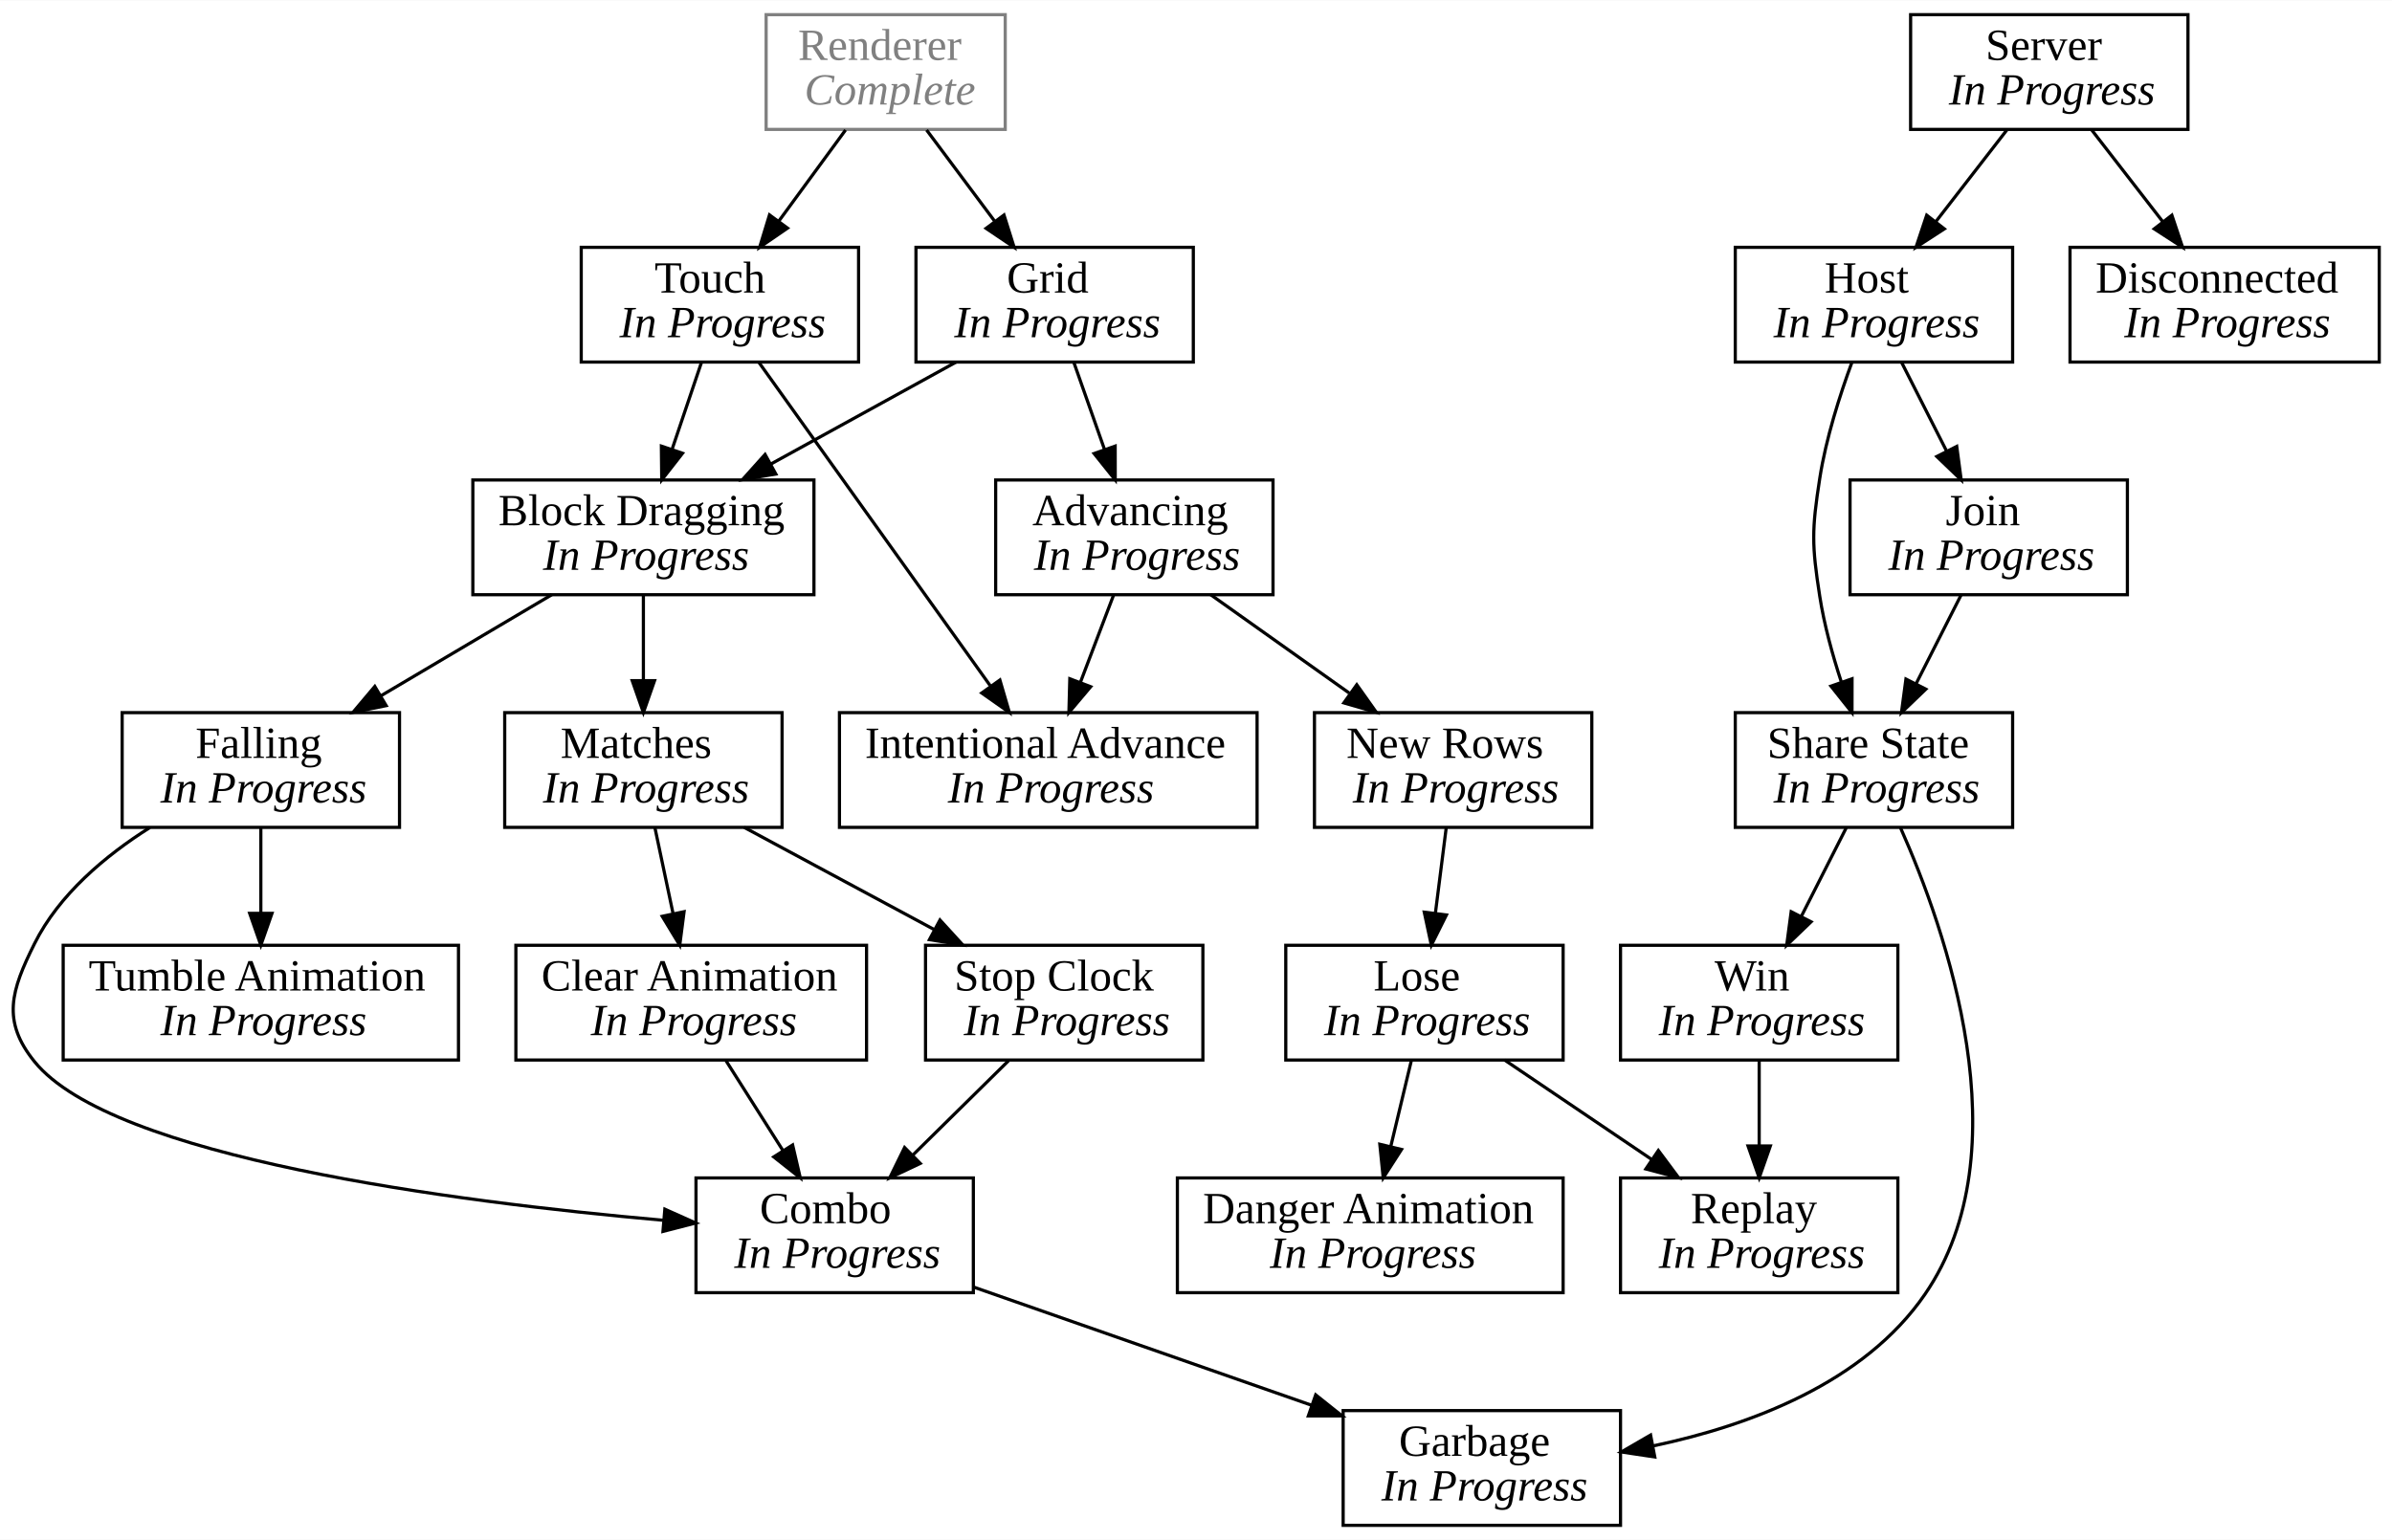
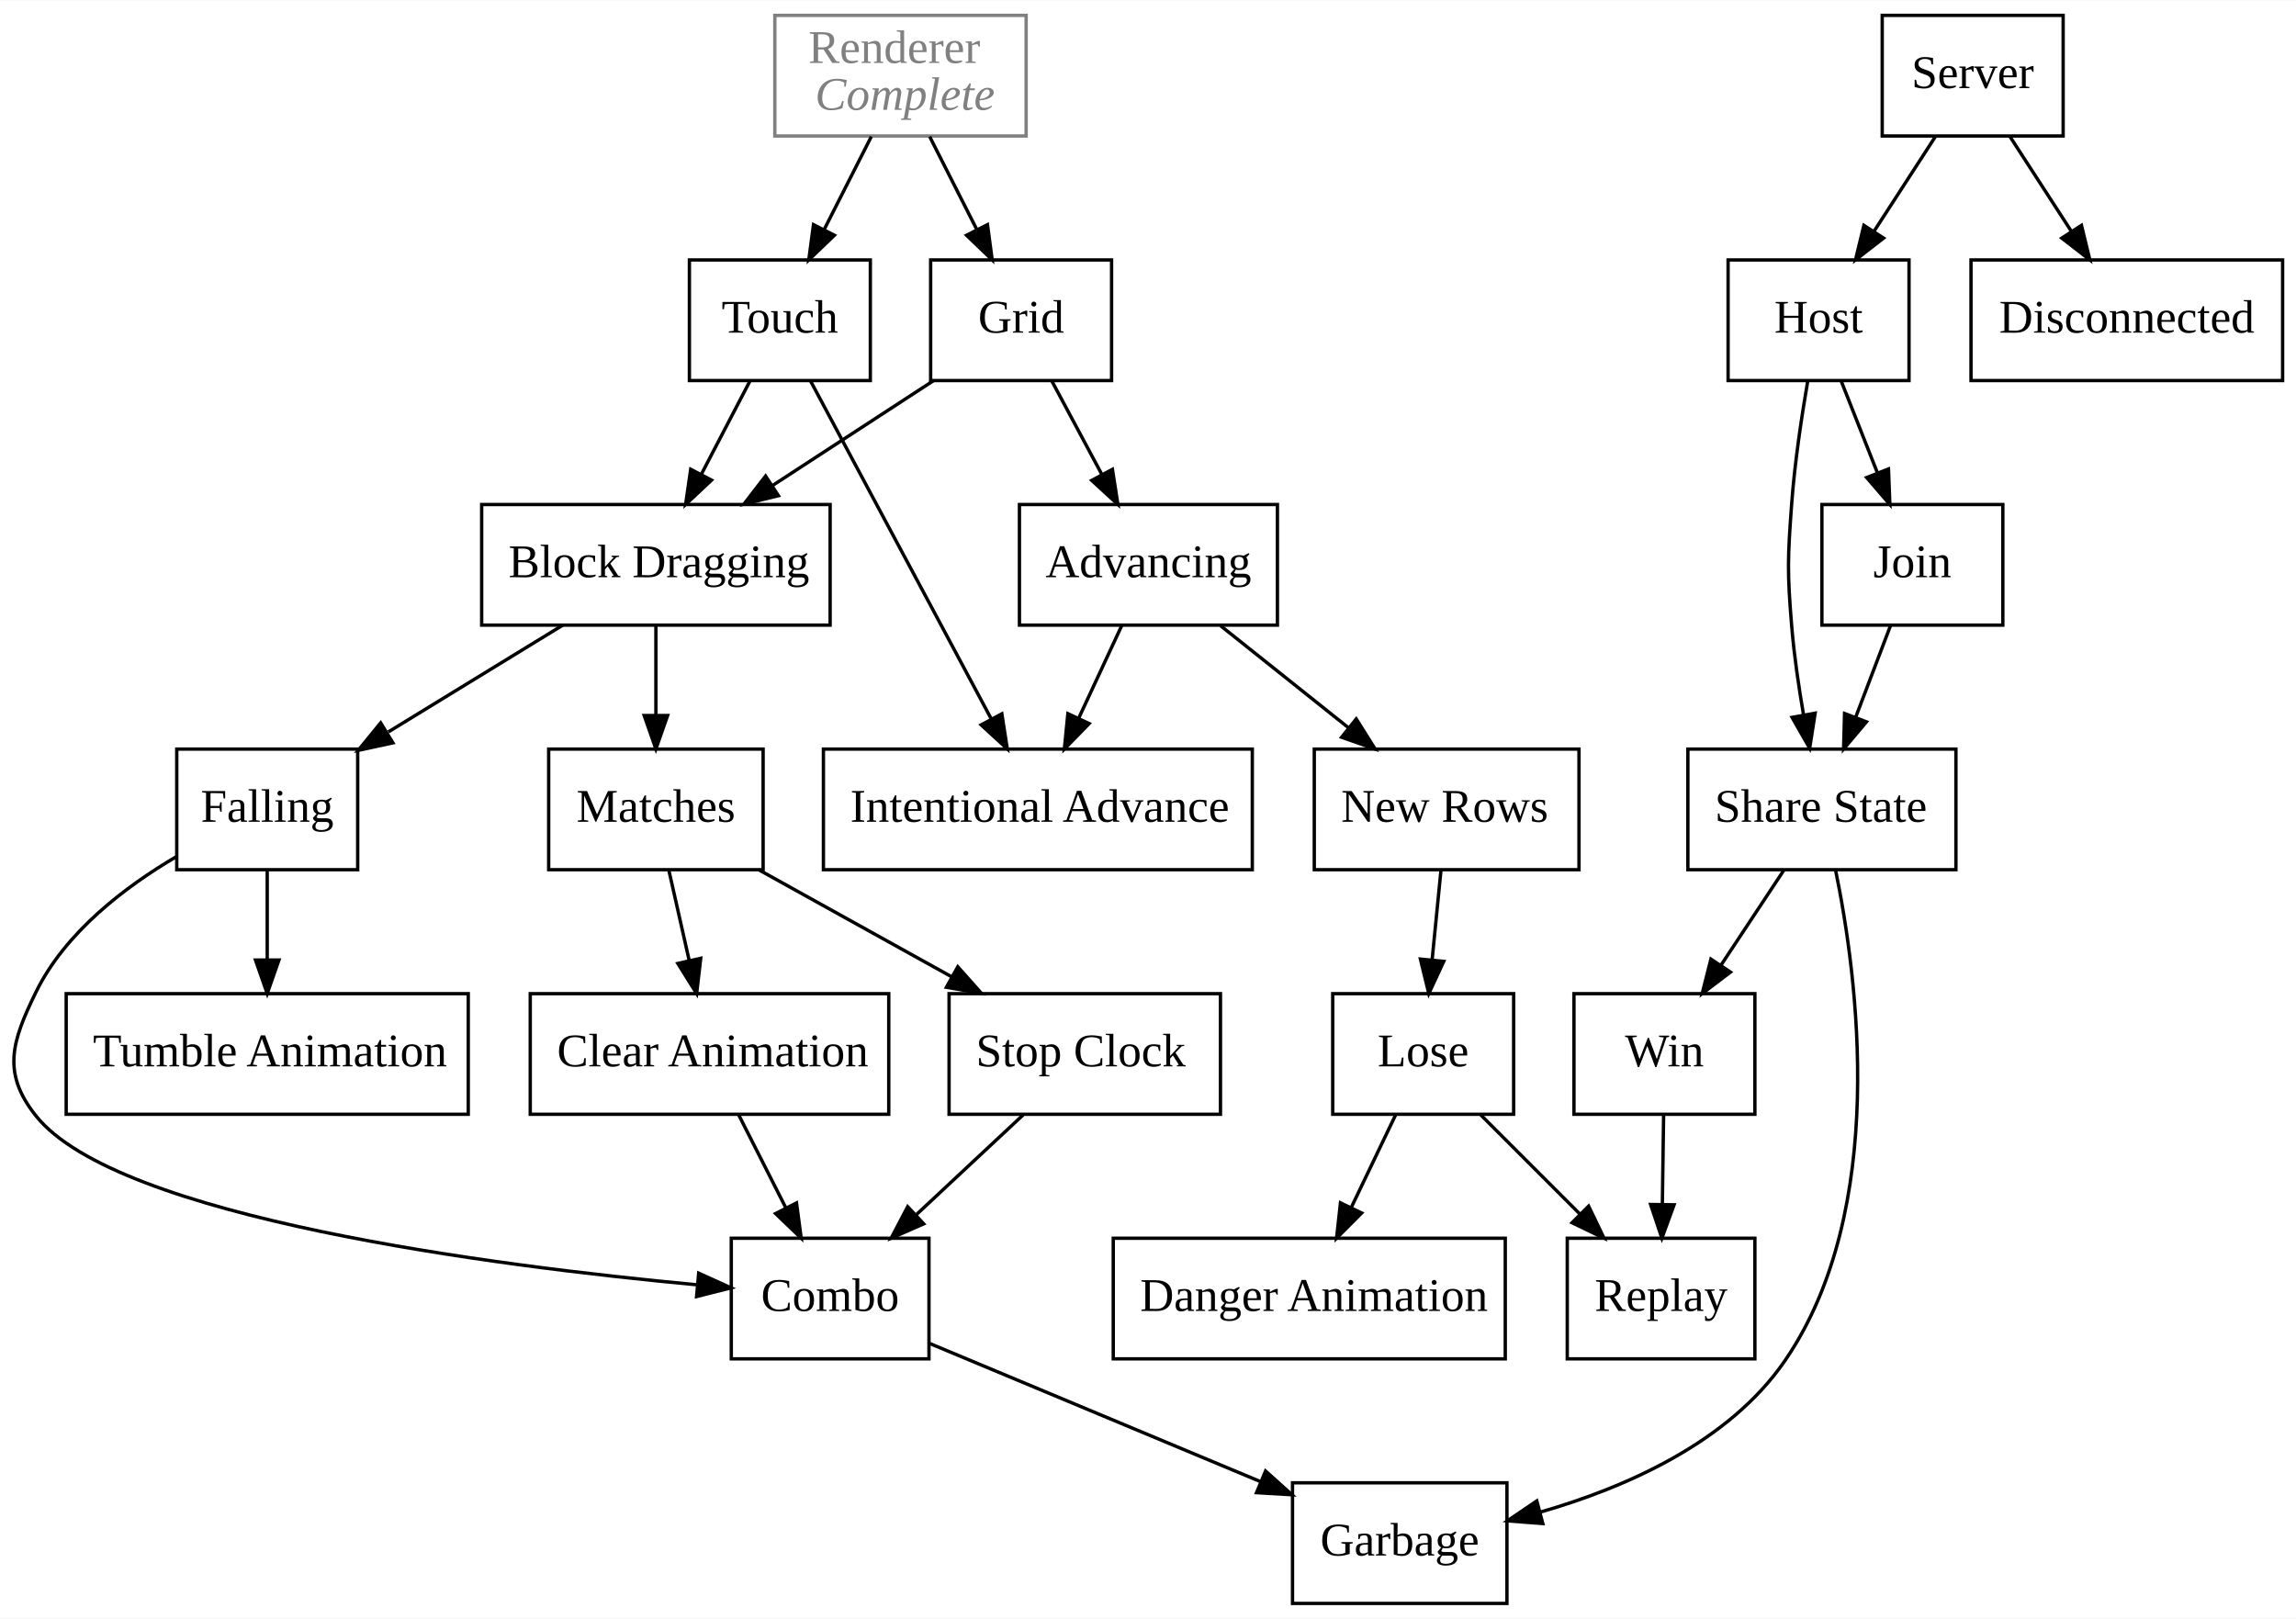
- <svg xmlns="http://www.w3.org/2000/svg" width="750pt" height="483pt" viewBox="0.00 0.00 750.32 483.00">
+ <svg xmlns="http://www.w3.org/2000/svg" width="685pt" height="483pt" viewBox="0.00 0.00 685.25 483.00">
  <g id="graph0" class="graph" transform="scale(1 1) rotate(0) translate(4 479)">
-     <polygon fill="white" stroke="none" points="-4,4 -4,-479 746.319,-479 746.319,4 -4,4" />
+     <polygon fill="white" stroke="none" points="-4,4 -4,-479 681.254,-479 681.254,4 -4,4" />
    <g id="node1" class="node">
-       <polygon fill="none" stroke="gray" points="236.319,-438.5 236.319,-474.5 311.319,-474.5 311.319,-438.5 236.319,-438.5" />
-       <text text-anchor="start" x="246.319" y="-460.3" font-family="Times New Roman,serif" font-size="14.00" fill="gray">Renderer </text>
-       <text text-anchor="start" x="244.319" y="-446.3" font-family="Times New Roman,serif" font-size="14.00" fill="gray"> </text>
-       <text text-anchor="start" x="248.319" y="-446.3" font-family="Times New Roman,serif" font-style="italic" font-size="14.00" fill="gray">Complete</text>
+       <polygon fill="none" stroke="gray" points="227.254,-438.5 227.254,-474.5 302.254,-474.5 302.254,-438.5 227.254,-438.5" />
+       <text text-anchor="start" x="237.254" y="-460.3" font-family="Times New Roman,serif" font-size="14.00" fill="gray">Renderer </text>
+       <text text-anchor="start" x="235.254" y="-446.3" font-family="Times New Roman,serif" font-size="14.00" fill="gray"> </text>
+       <text text-anchor="start" x="239.254" y="-446.3" font-family="Times New Roman,serif" font-style="italic" font-size="14.00" fill="gray">Complete</text>
    </g>
    <g id="node2" class="node">
-       <polygon fill="none" stroke="black" points="283.319,-365.5 283.319,-401.5 370.319,-401.5 370.319,-365.5 283.319,-365.5" />
-       <text text-anchor="start" x="311.819" y="-387.3" font-family="Times New Roman,serif" font-size="14.00">Grid </text>
-       <text text-anchor="start" x="291.319" y="-373.3" font-family="Times New Roman,serif" font-size="14.00"> </text>
-       <text text-anchor="start" x="295.319" y="-373.3" font-family="Times New Roman,serif" font-style="italic" font-size="14.00">In Progress</text>
+       <polygon fill="none" stroke="black" points="273.754,-365.5 273.754,-401.5 327.754,-401.5 327.754,-365.5 273.754,-365.5" />
+       <text text-anchor="middle" x="300.754" y="-379.8" font-family="Times New Roman,serif" font-size="14.00">Grid</text>
    </g>
    <g id="edge1" class="edge">
-       <path fill="none" stroke="black" d="M286.649,-438.313C293.029,-429.766 300.864,-419.269 307.916,-409.823" />
-       <polygon fill="black" stroke="black" points="310.93,-411.636 314.107,-401.529 305.321,-407.449 310.93,-411.636" />
+       <path fill="none" stroke="black" d="M273.468,-438.313C277.669,-430.028 282.799,-419.91 287.472,-410.693" />
+       <polygon fill="black" stroke="black" points="290.719,-412.031 292.119,-401.529 284.475,-408.865 290.719,-412.031" />
    </g>
    <g id="node3" class="node">
-       <polygon fill="none" stroke="black" points="178.319,-365.5 178.319,-401.5 265.319,-401.5 265.319,-365.5 178.319,-365.5" />
-       <text text-anchor="start" x="201.319" y="-387.3" font-family="Times New Roman,serif" font-size="14.00">Touch </text>
-       <text text-anchor="start" x="186.319" y="-373.3" font-family="Times New Roman,serif" font-size="14.00"> </text>
-       <text text-anchor="start" x="190.319" y="-373.3" font-family="Times New Roman,serif" font-style="italic" font-size="14.00">In Progress</text>
+       <polygon fill="none" stroke="black" points="201.754,-365.5 201.754,-401.5 255.754,-401.5 255.754,-365.5 201.754,-365.5" />
+       <text text-anchor="middle" x="228.754" y="-379.8" font-family="Times New Roman,serif" font-size="14.00">Touch</text>
    </g>
    <g id="edge2" class="edge">
-       <path fill="none" stroke="black" d="M261.231,-438.313C254.972,-429.766 247.284,-419.269 240.365,-409.823" />
-       <polygon fill="black" stroke="black" points="243.023,-407.528 234.291,-401.529 237.376,-411.665 243.023,-407.528" />
+       <path fill="none" stroke="black" d="M256.039,-438.313C251.838,-430.028 246.708,-419.91 242.035,-410.693" />
+       <polygon fill="black" stroke="black" points="245.032,-408.865 237.388,-401.529 238.789,-412.031 245.032,-408.865" />
    </g>
    <g id="node4" class="node">
-       <polygon fill="none" stroke="black" points="308.319,-292.5 308.319,-328.5 395.319,-328.5 395.319,-292.5 308.319,-292.5" />
-       <text text-anchor="start" x="319.819" y="-314.3" font-family="Times New Roman,serif" font-size="14.00">Advancing </text>
-       <text text-anchor="start" x="316.319" y="-300.3" font-family="Times New Roman,serif" font-size="14.00"> </text>
-       <text text-anchor="start" x="320.319" y="-300.3" font-family="Times New Roman,serif" font-style="italic" font-size="14.00">In Progress</text>
+       <polygon fill="none" stroke="black" points="300.254,-292.5 300.254,-328.5 377.254,-328.5 377.254,-292.5 300.254,-292.5" />
+       <text text-anchor="middle" x="338.754" y="-306.8" font-family="Times New Roman,serif" font-size="14.00">Advancing</text>
    </g>
    <g id="edge3" class="edge">
-       <path fill="none" stroke="black" d="M332.871,-365.313C335.757,-357.115 339.276,-347.123 342.493,-337.985" />
-       <polygon fill="black" stroke="black" points="345.803,-339.124 345.823,-328.529 339.2,-336.799 345.803,-339.124" />
+       <path fill="none" stroke="black" d="M309.952,-365.313C314.433,-356.941 319.916,-346.697 324.89,-337.403" />
+       <polygon fill="black" stroke="black" points="328.007,-338.997 329.64,-328.529 321.835,-335.694 328.007,-338.997" />
    </g>
    <g id="node6" class="node">
-       <polygon fill="none" stroke="black" points="144.319,-292.5 144.319,-328.5 251.319,-328.5 251.319,-292.5 144.319,-292.5" />
-       <text text-anchor="start" x="152.319" y="-314.3" font-family="Times New Roman,serif" font-size="14.00">Block Dragging </text>
-       <text text-anchor="start" x="162.319" y="-300.3" font-family="Times New Roman,serif" font-size="14.00"> </text>
-       <text text-anchor="start" x="166.319" y="-300.3" font-family="Times New Roman,serif" font-style="italic" font-size="14.00">In Progress</text>
+       <polygon fill="none" stroke="black" points="139.754,-292.5 139.754,-328.5 243.754,-328.5 243.754,-292.5 139.754,-292.5" />
+       <text text-anchor="start" x="147.754" y="-306.8" font-family="Times New Roman,serif" font-size="14.00">Block Dragging</text>
    </g>
    <g id="edge4" class="edge">
-       <path fill="none" stroke="black" d="M295.92,-365.494C278.497,-355.904 256.535,-343.817 237.811,-333.511" />
-       <polygon fill="black" stroke="black" points="239.361,-330.369 228.913,-328.614 235.986,-336.502 239.361,-330.369" />
+       <path fill="none" stroke="black" d="M274.645,-365.494C260.191,-356.079 242.04,-344.255 226.411,-334.075" />
+       <polygon fill="black" stroke="black" points="228.316,-331.139 218.027,-328.614 224.495,-337.004 228.316,-331.139" />
    </g>
    <g id="edge5" class="edge">
-       <path fill="none" stroke="black" d="M216.009,-365.313C213.268,-357.202 209.932,-347.336 206.87,-338.277" />
-       <polygon fill="black" stroke="black" points="210.093,-336.881 203.575,-328.529 203.462,-339.123 210.093,-336.881" />
+       <path fill="none" stroke="black" d="M219.797,-365.313C215.434,-356.941 210.096,-346.697 205.252,-337.403" />
+       <polygon fill="black" stroke="black" points="208.353,-335.779 200.628,-328.529 202.145,-339.014 208.353,-335.779" />
    </g>
    <g id="node9" class="node">
-       <polygon fill="none" stroke="black" points="259.319,-219.5 259.319,-255.5 390.319,-255.5 390.319,-219.5 259.319,-219.5" />
-       <text text-anchor="start" x="267.319" y="-241.3" font-family="Times New Roman,serif" font-size="14.00">Intentional Advance </text>
-       <text text-anchor="start" x="289.319" y="-227.3" font-family="Times New Roman,serif" font-size="14.00"> </text>
-       <text text-anchor="start" x="293.319" y="-227.3" font-family="Times New Roman,serif" font-style="italic" font-size="14.00">In Progress</text>
+       <polygon fill="none" stroke="black" points="241.754,-219.5 241.754,-255.5 369.754,-255.5 369.754,-219.5 241.754,-219.5" />
+       <text text-anchor="start" x="249.754" y="-233.8" font-family="Times New Roman,serif" font-size="14.00">Intentional Advance</text>
    </g>
    <g id="edge6" class="edge">
-       <path fill="none" stroke="black" d="M234.039,-365.416C252.004,-340.3 285.669,-293.234 306.57,-264.014" />
-       <polygon fill="black" stroke="black" points="309.644,-265.732 312.615,-255.562 303.951,-261.659 309.644,-265.732" />
+       <path fill="none" stroke="black" d="M237.889,-365.416C251.261,-340.408 276.269,-293.64 291.908,-264.392" />
+       <polygon fill="black" stroke="black" points="295.001,-266.031 296.63,-255.562 288.828,-262.73 295.001,-266.031" />
    </g>
    <g id="node5" class="node">
-       <polygon fill="none" stroke="black" points="408.319,-219.5 408.319,-255.5 495.319,-255.5 495.319,-219.5 408.319,-219.5" />
-       <text text-anchor="start" x="418.319" y="-241.3" font-family="Times New Roman,serif" font-size="14.00">New Rows </text>
-       <text text-anchor="start" x="416.319" y="-227.3" font-family="Times New Roman,serif" font-size="14.00"> </text>
-       <text text-anchor="start" x="420.319" y="-227.3" font-family="Times New Roman,serif" font-style="italic" font-size="14.00">In Progress</text>
+       <polygon fill="none" stroke="black" points="388.254,-219.5 388.254,-255.5 467.254,-255.5 467.254,-219.5 388.254,-219.5" />
+       <text text-anchor="start" x="396.254" y="-233.8" font-family="Times New Roman,serif" font-size="14.00">New Rows</text>
    </g>
    <g id="edge7" class="edge">
-       <path fill="none" stroke="black" d="M375.772,-292.494C388.787,-283.253 405.069,-271.692 419.225,-261.642" />
-       <polygon fill="black" stroke="black" points="421.588,-264.257 427.715,-255.614 417.535,-258.549 421.588,-264.257" />
+       <path fill="none" stroke="black" d="M360.298,-292.313C371.777,-283.156 386.061,-271.76 398.527,-261.816" />
+       <polygon fill="black" stroke="black" points="400.773,-264.501 406.408,-255.529 396.408,-259.029 400.773,-264.501" />
    </g>
    <g id="edge8" class="edge">
-       <path fill="none" stroke="black" d="M345.283,-292.313C342.166,-284.115 338.366,-274.123 334.891,-264.985" />
-       <polygon fill="black" stroke="black" points="338.121,-263.632 331.295,-255.529 331.578,-266.12 338.121,-263.632" />
+       <path fill="none" stroke="black" d="M330.765,-292.313C326.914,-284.028 322.212,-273.91 317.928,-264.693" />
+       <polygon fill="black" stroke="black" points="321.057,-263.122 313.668,-255.529 314.709,-266.072 321.057,-263.122" />
    </g>
    <g id="node14" class="node">
-       <polygon fill="none" stroke="black" points="399.319,-146.5 399.319,-182.5 486.319,-182.5 486.319,-146.5 399.319,-146.5" />
-       <text text-anchor="start" x="426.819" y="-168.3" font-family="Times New Roman,serif" font-size="14.00">Lose </text>
-       <text text-anchor="start" x="407.319" y="-154.3" font-family="Times New Roman,serif" font-size="14.00"> </text>
-       <text text-anchor="start" x="411.319" y="-154.3" font-family="Times New Roman,serif" font-style="italic" font-size="14.00">In Progress</text>
+       <polygon fill="none" stroke="black" points="393.754,-146.5 393.754,-182.5 447.754,-182.5 447.754,-146.5 393.754,-146.5" />
+       <text text-anchor="middle" x="420.754" y="-160.8" font-family="Times New Roman,serif" font-size="14.00">Lose</text>
    </g>
    <g id="edge9" class="edge">
-       <path fill="none" stroke="black" d="M449.64,-219.313C448.623,-211.289 447.388,-201.547 446.25,-192.569" />
-       <polygon fill="black" stroke="black" points="449.707,-192.009 444.978,-182.529 442.763,-192.89 449.707,-192.009" />
+       <path fill="none" stroke="black" d="M426.059,-219.313C425.268,-211.289 424.308,-201.547 423.422,-192.569" />
+       <polygon fill="black" stroke="black" points="426.897,-192.137 422.433,-182.529 419.931,-192.824 426.897,-192.137" />
    </g>
    <g id="node7" class="node">
-       <polygon fill="none" stroke="black" points="154.319,-219.5 154.319,-255.5 241.319,-255.5 241.319,-219.5 154.319,-219.5" />
-       <text text-anchor="start" x="171.819" y="-241.3" font-family="Times New Roman,serif" font-size="14.00">Matches </text>
-       <text text-anchor="start" x="162.319" y="-227.3" font-family="Times New Roman,serif" font-size="14.00"> </text>
-       <text text-anchor="start" x="166.319" y="-227.3" font-family="Times New Roman,serif" font-style="italic" font-size="14.00">In Progress</text>
+       <polygon fill="none" stroke="black" points="159.754,-219.5 159.754,-255.5 223.754,-255.5 223.754,-219.5 159.754,-219.5" />
+       <text text-anchor="middle" x="191.754" y="-233.8" font-family="Times New Roman,serif" font-size="14.00">Matches</text>
    </g>
    <g id="edge10" class="edge">
-       <path fill="none" stroke="black" d="M197.819,-292.313C197.819,-284.289 197.819,-274.547 197.819,-265.569" />
-       <polygon fill="black" stroke="black" points="201.319,-265.529 197.819,-255.529 194.319,-265.529 201.319,-265.529" />
+       <path fill="none" stroke="black" d="M191.754,-292.313C191.754,-284.289 191.754,-274.547 191.754,-265.569" />
+       <polygon fill="black" stroke="black" points="195.254,-265.529 191.754,-255.529 188.254,-265.529 195.254,-265.529" />
    </g>
    <g id="node8" class="node">
-       <polygon fill="none" stroke="black" points="34.319,-219.5 34.319,-255.5 121.319,-255.5 121.319,-219.5 34.319,-219.5" />
-       <text text-anchor="start" x="57.319" y="-241.3" font-family="Times New Roman,serif" font-size="14.00">Falling </text>
-       <text text-anchor="start" x="42.319" y="-227.3" font-family="Times New Roman,serif" font-size="14.00"> </text>
-       <text text-anchor="start" x="46.319" y="-227.3" font-family="Times New Roman,serif" font-style="italic" font-size="14.00">In Progress</text>
+       <polygon fill="none" stroke="black" points="48.754,-219.5 48.754,-255.5 102.754,-255.5 102.754,-219.5 48.754,-219.5" />
+       <text text-anchor="middle" x="75.754" y="-233.8" font-family="Times New Roman,serif" font-size="14.00">Falling</text>
    </g>
    <g id="edge11" class="edge">
-       <path fill="none" stroke="black" d="M169.076,-292.494C153.016,-282.991 132.81,-271.036 115.496,-260.792" />
-       <polygon fill="black" stroke="black" points="117.132,-257.694 106.743,-255.614 113.568,-263.718 117.132,-257.694" />
+       <path fill="none" stroke="black" d="M163.969,-292.494C148.36,-282.94 128.701,-270.907 111.904,-260.627" />
+       <polygon fill="black" stroke="black" points="113.268,-257.358 102.912,-255.123 109.614,-263.328 113.268,-257.358" />
    </g>
    <g id="node10" class="node">
-       <polygon fill="none" stroke="black" points="286.319,-146.5 286.319,-182.5 373.319,-182.5 373.319,-146.5 286.319,-146.5" />
-       <text text-anchor="start" x="295.319" y="-168.3" font-family="Times New Roman,serif" font-size="14.00">Stop Clock </text>
-       <text text-anchor="start" x="294.319" y="-154.3" font-family="Times New Roman,serif" font-size="14.00"> </text>
-       <text text-anchor="start" x="298.319" y="-154.3" font-family="Times New Roman,serif" font-style="italic" font-size="14.00">In Progress</text>
+       <polygon fill="none" stroke="black" points="279.254,-146.5 279.254,-182.5 360.254,-182.5 360.254,-146.5 279.254,-146.5" />
+       <text text-anchor="start" x="287.254" y="-160.8" font-family="Times New Roman,serif" font-size="14.00">Stop Clock</text>
    </g>
    <g id="edge12" class="edge">
-       <path fill="none" stroke="black" d="M229.436,-219.494C247.346,-209.861 269.942,-197.707 289.158,-187.37" />
-       <polygon fill="black" stroke="black" points="290.853,-190.433 298.002,-182.614 287.537,-184.268 290.853,-190.433" />
+       <path fill="none" stroke="black" d="M222.413,-219.494C239.701,-209.904 261.492,-197.817 280.072,-187.511" />
+       <polygon fill="black" stroke="black" points="281.854,-190.525 288.901,-182.614 278.458,-184.404 281.854,-190.525" />
    </g>
    <g id="node12" class="node">
-       <polygon fill="none" stroke="black" points="157.819,-146.5 157.819,-182.5 267.819,-182.5 267.819,-146.5 157.819,-146.5" />
-       <text text-anchor="start" x="165.819" y="-168.3" font-family="Times New Roman,serif" font-size="14.00">Clear Animation </text>
-       <text text-anchor="start" x="177.319" y="-154.3" font-family="Times New Roman,serif" font-size="14.00"> </text>
-       <text text-anchor="start" x="181.319" y="-154.3" font-family="Times New Roman,serif" font-style="italic" font-size="14.00">In Progress</text>
+       <polygon fill="none" stroke="black" points="154.254,-146.5 154.254,-182.5 261.254,-182.5 261.254,-146.5 154.254,-146.5" />
+       <text text-anchor="start" x="162.254" y="-160.8" font-family="Times New Roman,serif" font-size="14.00">Clear Animation</text>
    </g>
    <g id="edge13" class="edge">
-       <path fill="none" stroke="black" d="M201.45,-219.313C203.145,-211.289 205.203,-201.547 207.1,-192.569" />
-       <polygon fill="black" stroke="black" points="210.579,-193.036 209.221,-182.529 203.73,-191.589 210.579,-193.036" />
+       <path fill="none" stroke="black" d="M195.627,-219.313C197.435,-211.289 199.63,-201.547 201.654,-192.569" />
+       <polygon fill="black" stroke="black" points="205.132,-193.054 203.916,-182.529 198.303,-191.515 205.132,-193.054" />
    </g>
    <g id="node11" class="node">
-       <polygon fill="none" stroke="black" points="15.819,-146.5 15.819,-182.5 139.819,-182.5 139.819,-146.5 15.819,-146.5" />
-       <text text-anchor="start" x="23.819" y="-168.3" font-family="Times New Roman,serif" font-size="14.00">Tumble Animation </text>
-       <text text-anchor="start" x="42.319" y="-154.3" font-family="Times New Roman,serif" font-size="14.00"> </text>
-       <text text-anchor="start" x="46.319" y="-154.3" font-family="Times New Roman,serif" font-style="italic" font-size="14.00">In Progress</text>
+       <polygon fill="none" stroke="black" points="15.754,-146.5 15.754,-182.5 135.754,-182.5 135.754,-146.5 15.754,-146.5" />
+       <text text-anchor="start" x="23.754" y="-160.8" font-family="Times New Roman,serif" font-size="14.00">Tumble Animation</text>
    </g>
    <g id="edge14" class="edge">
-       <path fill="none" stroke="black" d="M77.819,-219.313C77.819,-211.289 77.819,-201.547 77.819,-192.569" />
-       <polygon fill="black" stroke="black" points="81.319,-192.529 77.819,-182.529 74.319,-192.529 81.319,-192.529" />
+       <path fill="none" stroke="black" d="M75.754,-219.313C75.754,-211.289 75.754,-201.547 75.754,-192.569" />
+       <polygon fill="black" stroke="black" points="79.254,-192.529 75.754,-182.529 72.254,-192.529 79.254,-192.529" />
    </g>
    <g id="node13" class="node">
-       <polygon fill="none" stroke="black" points="214.319,-73.5 214.319,-109.5 301.319,-109.5 301.319,-73.5 214.319,-73.5" />
-       <text text-anchor="start" x="234.319" y="-95.3" font-family="Times New Roman,serif" font-size="14.00">Combo </text>
-       <text text-anchor="start" x="222.319" y="-81.3" font-family="Times New Roman,serif" font-size="14.00"> </text>
-       <text text-anchor="start" x="226.319" y="-81.3" font-family="Times New Roman,serif" font-style="italic" font-size="14.00">In Progress</text>
+       <polygon fill="none" stroke="black" points="214.254,-73.5 214.254,-109.5 273.254,-109.5 273.254,-73.5 214.254,-73.5" />
+       <text text-anchor="middle" x="243.754" y="-87.8" font-family="Times New Roman,serif" font-size="14.00">Combo</text>
    </g>
    <g id="edge15" class="edge">
-       <path fill="none" stroke="black" d="M43.019,-219.445C29.086,-210.644 14.532,-198.47 6.819,-183 -0.519,-168.283 -3.526,-158.783 6.819,-146 31.131,-115.96 137.744,-102.066 203.959,-96.23" />
-       <polygon fill="black" stroke="black" points="204.551,-99.692 214.22,-95.361 203.961,-92.717 204.551,-99.692" />
+       <path fill="none" stroke="black" d="M48.716,-223.444C33.355,-214.423 15.491,-200.831 6.754,-183 -0.482,-168.233 -3.515,-158.845 6.754,-146 31.029,-115.633 143.227,-101.259 204.141,-95.591" />
+       <polygon fill="black" stroke="black" points="204.523,-99.071 214.172,-94.694 203.899,-92.099 204.523,-99.071" />
    </g>
    <g id="edge16" class="edge">
-       <path fill="none" stroke="black" d="M312.39,-146.313C303.369,-137.417 292.206,-126.409 282.331,-116.672" />
-       <polygon fill="black" stroke="black" points="284.666,-114.058 275.088,-109.529 279.751,-119.042 284.666,-114.058" />
+       <path fill="none" stroke="black" d="M301.356,-146.313C291.741,-137.33 279.82,-126.193 269.321,-116.386" />
+       <polygon fill="black" stroke="black" points="271.678,-113.798 261.982,-109.529 266.9,-118.913 271.678,-113.798" />
    </g>
    <g id="edge17" class="edge">
-       <path fill="none" stroke="black" d="M223.712,-146.313C229.074,-137.853 235.646,-127.484 241.586,-118.112" />
-       <polygon fill="black" stroke="black" points="244.629,-119.849 247.026,-109.529 238.716,-116.102 244.629,-119.849" />
+       <path fill="none" stroke="black" d="M216.468,-146.313C220.669,-138.028 225.799,-127.91 230.472,-118.693" />
+       <polygon fill="black" stroke="black" points="233.719,-120.031 235.119,-109.529 227.475,-116.865 233.719,-120.031" />
    </g>
    <g id="node21" class="node">
-       <polygon fill="none" stroke="black" points="417.319,-0.5 417.319,-36.5 504.319,-36.5 504.319,-0.5 417.319,-0.5" />
-       <text text-anchor="start" x="434.819" y="-22.3" font-family="Times New Roman,serif" font-size="14.00">Garbage </text>
-       <text text-anchor="start" x="425.319" y="-8.3" font-family="Times New Roman,serif" font-size="14.00"> </text>
-       <text text-anchor="start" x="429.319" y="-8.3" font-family="Times New Roman,serif" font-style="italic" font-size="14.00">In Progress</text>
+       <polygon fill="none" stroke="black" points="381.754,-0.5 381.754,-36.5 445.754,-36.5 445.754,-0.5 381.754,-0.5" />
+       <text text-anchor="middle" x="413.754" y="-14.8" font-family="Times New Roman,serif" font-size="14.00">Garbage</text>
    </g>
    <g id="edge18" class="edge">
-       <path fill="none" stroke="black" d="M301.368,-75.269C332.435,-64.403 374.397,-49.727 407.476,-38.157" />
-       <polygon fill="black" stroke="black" points="408.709,-41.434 416.993,-34.828 406.398,-34.826 408.709,-41.434" />
+       <path fill="none" stroke="black" d="M273.365,-78.133C300.662,-66.732 341.458,-49.694 372.047,-36.919" />
+       <polygon fill="black" stroke="black" points="373.712,-40.016 381.591,-32.933 371.014,-33.557 373.712,-40.016" />
    </g>
    <g id="node15" class="node">
-       <polygon fill="none" stroke="black" points="365.319,-73.5 365.319,-109.5 486.319,-109.5 486.319,-73.5 365.319,-73.5" />
-       <text text-anchor="start" x="373.319" y="-95.3" font-family="Times New Roman,serif" font-size="14.00">Danger Animation </text>
-       <text text-anchor="start" x="390.319" y="-81.3" font-family="Times New Roman,serif" font-size="14.00"> </text>
-       <text text-anchor="start" x="394.319" y="-81.3" font-family="Times New Roman,serif" font-style="italic" font-size="14.00">In Progress</text>
+       <polygon fill="none" stroke="black" points="328.254,-73.5 328.254,-109.5 445.254,-109.5 445.254,-73.5 328.254,-73.5" />
+       <text text-anchor="start" x="336.254" y="-87.8" font-family="Times New Roman,serif" font-size="14.00">Danger Animation</text>
    </g>
    <g id="edge19" class="edge">
-       <path fill="none" stroke="black" d="M438.704,-146.313C436.762,-138.202 434.399,-128.336 432.23,-119.277" />
-       <polygon fill="black" stroke="black" points="435.629,-118.439 429.896,-109.529 428.821,-120.069 435.629,-118.439" />
+       <path fill="none" stroke="black" d="M412.523,-146.313C408.556,-138.028 403.711,-127.91 399.297,-118.693" />
+       <polygon fill="black" stroke="black" points="402.384,-117.036 394.908,-109.529 396.071,-120.06 402.384,-117.036" />
    </g>
    <g id="node23" class="node">
-       <polygon fill="none" stroke="black" points="504.319,-73.5 504.319,-109.5 591.319,-109.5 591.319,-73.5 504.319,-73.5" />
-       <text text-anchor="start" x="526.319" y="-95.3" font-family="Times New Roman,serif" font-size="14.00">Replay </text>
-       <text text-anchor="start" x="512.319" y="-81.3" font-family="Times New Roman,serif" font-size="14.00"> </text>
-       <text text-anchor="start" x="516.319" y="-81.3" font-family="Times New Roman,serif" font-style="italic" font-size="14.00">In Progress</text>
+       <polygon fill="none" stroke="black" points="463.754,-73.5 463.754,-109.5 519.754,-109.5 519.754,-73.5 463.754,-73.5" />
+       <text text-anchor="middle" x="491.754" y="-87.8" font-family="Times New Roman,serif" font-size="14.00">Replay</text>
    </g>
    <g id="edge20" class="edge">
-       <path fill="none" stroke="black" d="M467.969,-146.494C481.764,-137.166 499.054,-125.474 514.015,-115.358" />
-       <polygon fill="black" stroke="black" points="516.187,-118.114 522.51,-109.614 512.266,-112.316 516.187,-118.114" />
+       <path fill="none" stroke="black" d="M437.941,-146.313C446.836,-137.417 457.844,-126.409 467.582,-116.672" />
+       <polygon fill="black" stroke="black" points="470.129,-119.075 474.725,-109.529 465.179,-114.125 470.129,-119.075" />
    </g>
    <g id="node16" class="node">
-       <polygon fill="none" stroke="black" points="595.319,-438.5 595.319,-474.5 682.319,-474.5 682.319,-438.5 595.319,-438.5" />
-       <text text-anchor="start" x="618.819" y="-460.3" font-family="Times New Roman,serif" font-size="14.00">Server </text>
-       <text text-anchor="start" x="603.319" y="-446.3" font-family="Times New Roman,serif" font-size="14.00"> </text>
-       <text text-anchor="start" x="607.319" y="-446.3" font-family="Times New Roman,serif" font-style="italic" font-size="14.00">In Progress</text>
+       <polygon fill="none" stroke="black" points="557.754,-438.5 557.754,-474.5 611.754,-474.5 611.754,-438.5 557.754,-438.5" />
+       <text text-anchor="middle" x="584.754" y="-452.8" font-family="Times New Roman,serif" font-size="14.00">Server</text>
    </g>
    <g id="node17" class="node">
-       <polygon fill="none" stroke="black" points="540.319,-365.5 540.319,-401.5 627.319,-401.5 627.319,-365.5 540.319,-365.5" />
-       <text text-anchor="start" x="568.319" y="-387.3" font-family="Times New Roman,serif" font-size="14.00">Host </text>
-       <text text-anchor="start" x="548.319" y="-373.3" font-family="Times New Roman,serif" font-size="14.00"> </text>
-       <text text-anchor="start" x="552.319" y="-373.3" font-family="Times New Roman,serif" font-style="italic" font-size="14.00">In Progress</text>
+       <polygon fill="none" stroke="black" points="511.754,-365.5 511.754,-401.5 565.754,-401.5 565.754,-365.5 511.754,-365.5" />
+       <text text-anchor="middle" x="538.754" y="-379.8" font-family="Times New Roman,serif" font-size="14.00">Host</text>
    </g>
    <g id="edge21" class="edge">
-       <path fill="none" stroke="black" d="M625.505,-438.313C618.817,-429.679 610.587,-419.055 603.212,-409.534" />
-       <polygon fill="black" stroke="black" points="605.901,-407.291 597.01,-401.529 600.367,-411.578 605.901,-407.291" />
+       <path fill="none" stroke="black" d="M573.618,-438.313C568.138,-429.853 561.419,-419.484 555.348,-410.112" />
+       <polygon fill="black" stroke="black" points="558.161,-408.018 549.786,-401.529 552.286,-411.824 558.161,-408.018" />
    </g>
    <g id="node19" class="node">
-       <polygon fill="none" stroke="black" points="645.319,-365.5 645.319,-401.5 742.319,-401.5 742.319,-365.5 645.319,-365.5" />
-       <text text-anchor="start" x="653.319" y="-387.3" font-family="Times New Roman,serif" font-size="14.00">Disconnected </text>
-       <text text-anchor="start" x="658.319" y="-373.3" font-family="Times New Roman,serif" font-size="14.00"> </text>
-       <text text-anchor="start" x="662.319" y="-373.3" font-family="Times New Roman,serif" font-style="italic" font-size="14.00">In Progress</text>
+       <polygon fill="none" stroke="black" points="584.254,-365.5 584.254,-401.5 677.254,-401.5 677.254,-365.5 584.254,-365.5" />
+       <text text-anchor="middle" x="630.754" y="-379.8" font-family="Times New Roman,serif" font-size="14.00">Disconnected</text>
    </g>
    <g id="edge22" class="edge">
-       <path fill="none" stroke="black" d="M652.133,-438.313C658.821,-429.679 667.051,-419.055 674.426,-409.534" />
-       <polygon fill="black" stroke="black" points="677.271,-411.578 680.628,-401.529 671.737,-407.291 677.271,-411.578" />
+       <path fill="none" stroke="black" d="M595.889,-438.313C601.37,-429.853 608.088,-419.484 614.16,-410.112" />
+       <polygon fill="black" stroke="black" points="617.221,-411.824 619.721,-401.529 611.346,-408.018 617.221,-411.824" />
    </g>
    <g id="node18" class="node">
-       <polygon fill="none" stroke="black" points="576.319,-292.5 576.319,-328.5 663.319,-328.5 663.319,-292.5 576.319,-292.5" />
-       <text text-anchor="start" x="606.319" y="-314.3" font-family="Times New Roman,serif" font-size="14.00">Join </text>
-       <text text-anchor="start" x="584.319" y="-300.3" font-family="Times New Roman,serif" font-size="14.00"> </text>
-       <text text-anchor="start" x="588.319" y="-300.3" font-family="Times New Roman,serif" font-style="italic" font-size="14.00">In Progress</text>
+       <polygon fill="none" stroke="black" points="539.754,-292.5 539.754,-328.5 593.754,-328.5 593.754,-292.5 539.754,-292.5" />
+       <text text-anchor="middle" x="566.754" y="-306.8" font-family="Times New Roman,serif" font-size="14.00">Join</text>
    </g>
    <g id="edge23" class="edge">
-       <path fill="none" stroke="black" d="M592.534,-365.313C596.734,-357.028 601.865,-346.91 606.538,-337.693" />
-       <polygon fill="black" stroke="black" points="609.784,-339.031 611.185,-328.529 603.541,-335.865 609.784,-339.031" />
+       <path fill="none" stroke="black" d="M545.532,-365.313C548.765,-357.115 552.705,-347.123 556.309,-337.985" />
+       <polygon fill="black" stroke="black" points="559.625,-339.116 560.038,-328.529 553.113,-336.548 559.625,-339.116" />
    </g>
    <g id="node20" class="node">
-       <polygon fill="none" stroke="black" points="540.319,-219.5 540.319,-255.5 627.319,-255.5 627.319,-219.5 540.319,-219.5" />
-       <text text-anchor="start" x="550.319" y="-241.3" font-family="Times New Roman,serif" font-size="14.00">Share State </text>
-       <text text-anchor="start" x="548.319" y="-227.3" font-family="Times New Roman,serif" font-size="14.00"> </text>
-       <text text-anchor="start" x="552.319" y="-227.3" font-family="Times New Roman,serif" font-style="italic" font-size="14.00">In Progress</text>
+       <polygon fill="none" stroke="black" points="499.754,-219.5 499.754,-255.5 579.754,-255.5 579.754,-219.5 499.754,-219.5" />
+       <text text-anchor="start" x="507.754" y="-233.8" font-family="Times New Roman,serif" font-size="14.00">Share State</text>
    </g>
    <g id="edge24" class="edge">
-       <path fill="none" stroke="black" d="M576.929,-365.476C573.114,-355.121 568.76,-341.52 566.819,-329 564.299,-312.75 564.299,-308.25 566.819,-292 568.199,-283.099 570.799,-273.652 573.557,-265.213" />
-       <polygon fill="black" stroke="black" points="576.947,-266.119 576.929,-255.524 570.336,-263.818 576.947,-266.119" />
+       <path fill="none" stroke="black" d="M535.505,-365.225C533.708,-354.781 531.659,-341.175 530.754,-329 529.534,-312.601 529.385,-308.387 530.754,-292 531.47,-283.421 532.822,-274.147 534.265,-265.769" />
+       <polygon fill="black" stroke="black" points="537.74,-266.223 536.1,-255.755 530.855,-264.961 537.74,-266.223" />
    </g>
    <g id="edge25" class="edge">
-       <path fill="none" stroke="black" d="M611.104,-292.313C606.904,-284.028 601.774,-273.91 597.1,-264.693" />
-       <polygon fill="black" stroke="black" points="600.097,-262.865 592.453,-255.529 593.854,-266.031 600.097,-262.865" />
+       <path fill="none" stroke="black" d="M560.218,-292.313C557.1,-284.115 553.3,-274.123 549.825,-264.985" />
+       <polygon fill="black" stroke="black" points="553.055,-263.632 546.229,-255.529 546.512,-266.12 553.055,-263.632" />
    </g>
    <g id="edge26" class="edge">
-       <path fill="none" stroke="black" d="M592.131,-219.417C606.317,-187.54 630.815,-118.143 599.819,-73 580.752,-45.23 545.095,-31.869 514.671,-25.443" />
-       <polygon fill="black" stroke="black" points="515.064,-21.955 504.585,-23.519 513.752,-28.831 515.064,-21.955" />
+       <path fill="none" stroke="black" d="M543.829,-219.399C550.391,-187.49 559.653,-118.043 528.754,-73 512.039,-48.634 481.25,-35.112 455.734,-27.762" />
+       <polygon fill="black" stroke="black" points="456.46,-24.333 445.897,-25.149 454.664,-31.099 456.46,-24.333" />
    </g>
    <g id="node22" class="node">
-       <polygon fill="none" stroke="black" points="504.319,-146.5 504.319,-182.5 591.319,-182.5 591.319,-146.5 504.319,-146.5" />
-       <text text-anchor="start" x="533.819" y="-168.3" font-family="Times New Roman,serif" font-size="14.00">Win </text>
-       <text text-anchor="start" x="512.319" y="-154.3" font-family="Times New Roman,serif" font-size="14.00"> </text>
-       <text text-anchor="start" x="516.319" y="-154.3" font-family="Times New Roman,serif" font-style="italic" font-size="14.00">In Progress</text>
+       <polygon fill="none" stroke="black" points="465.754,-146.5 465.754,-182.5 519.754,-182.5 519.754,-146.5 465.754,-146.5" />
+       <text text-anchor="middle" x="492.754" y="-160.8" font-family="Times New Roman,serif" font-size="14.00">Win</text>
    </g>
    <g id="edge27" class="edge">
-       <path fill="none" stroke="black" d="M575.104,-219.313C570.904,-211.028 565.774,-200.91 561.1,-191.693" />
-       <polygon fill="black" stroke="black" points="564.097,-189.865 556.453,-182.529 557.854,-193.031 564.097,-189.865" />
+       <path fill="none" stroke="black" d="M528.376,-219.313C522.776,-210.853 515.912,-200.484 509.708,-191.112" />
+       <polygon fill="black" stroke="black" points="512.465,-188.935 504.026,-182.529 506.628,-192.799 512.465,-188.935" />
    </g>
    <g id="edge28" class="edge">
-       <path fill="none" stroke="black" d="M547.819,-146.313C547.819,-138.289 547.819,-128.547 547.819,-119.569" />
-       <polygon fill="black" stroke="black" points="551.319,-119.529 547.819,-109.529 544.319,-119.529 551.319,-119.529" />
+       <path fill="none" stroke="black" d="M492.512,-146.313C492.399,-138.289 492.261,-128.547 492.135,-119.569" />
+       <polygon fill="black" stroke="black" points="495.634,-119.479 491.993,-109.529 488.635,-119.577 495.634,-119.479" />
    </g>
  </g>
</svg>
